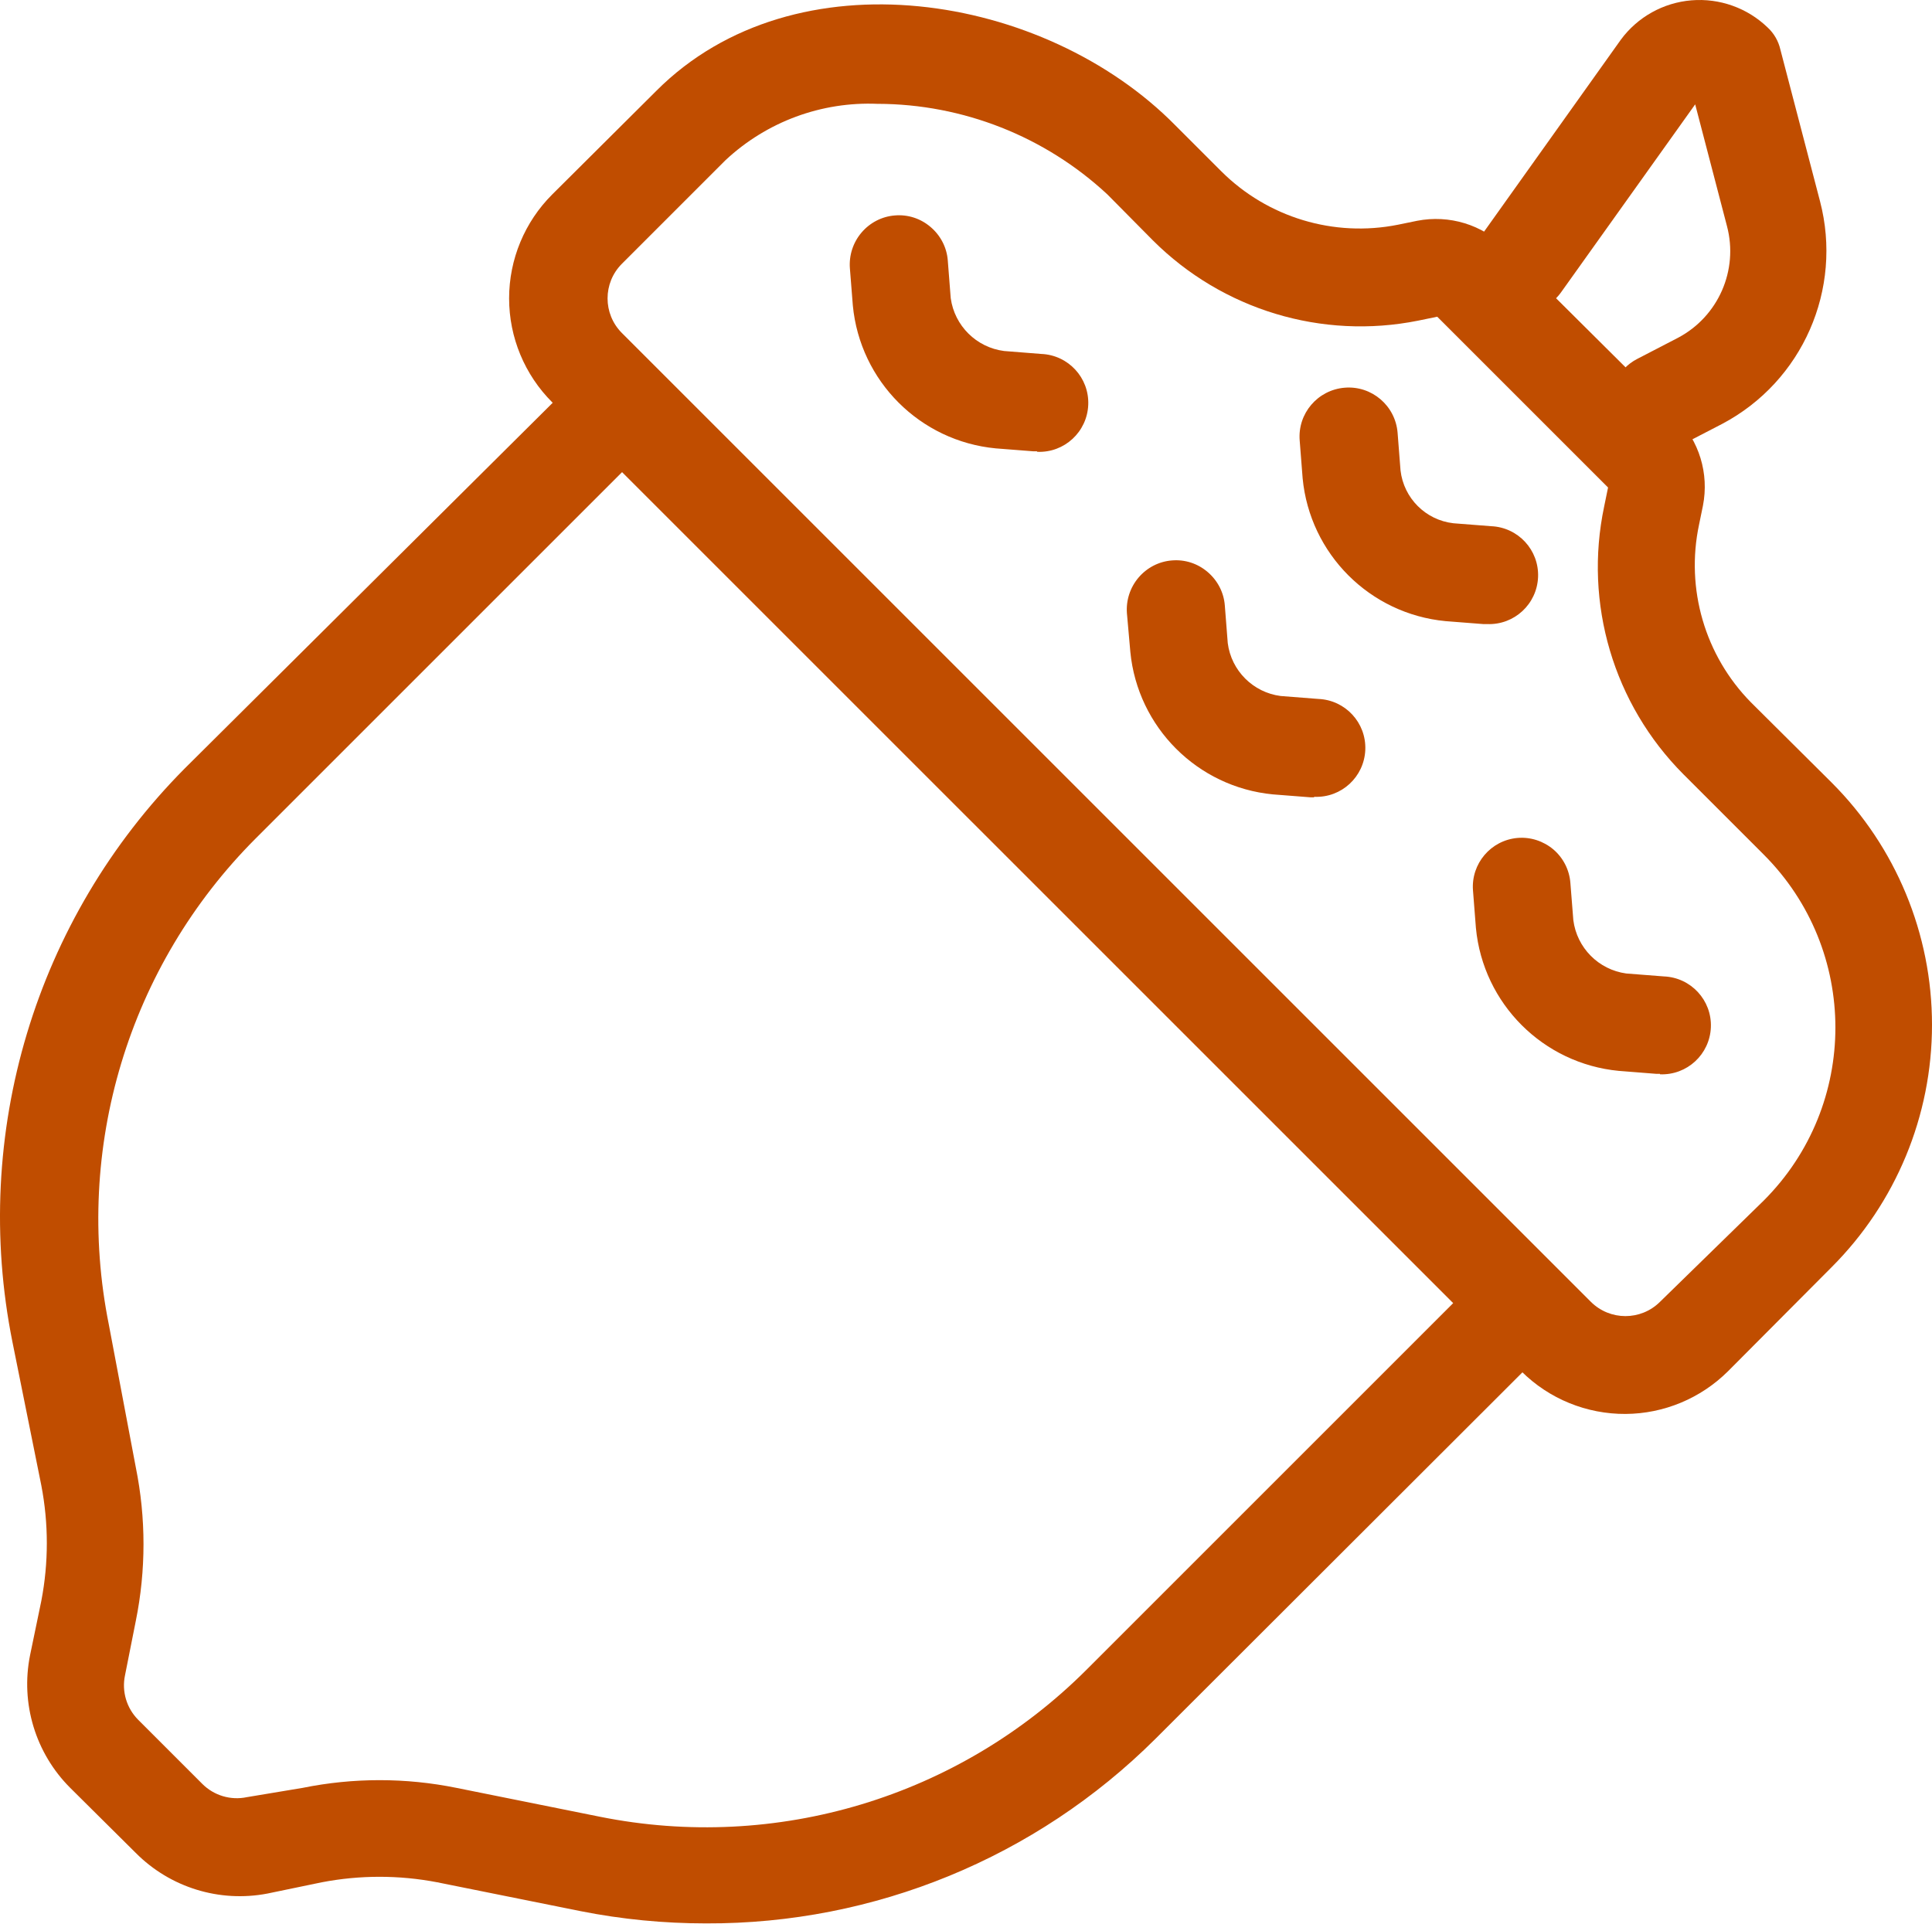
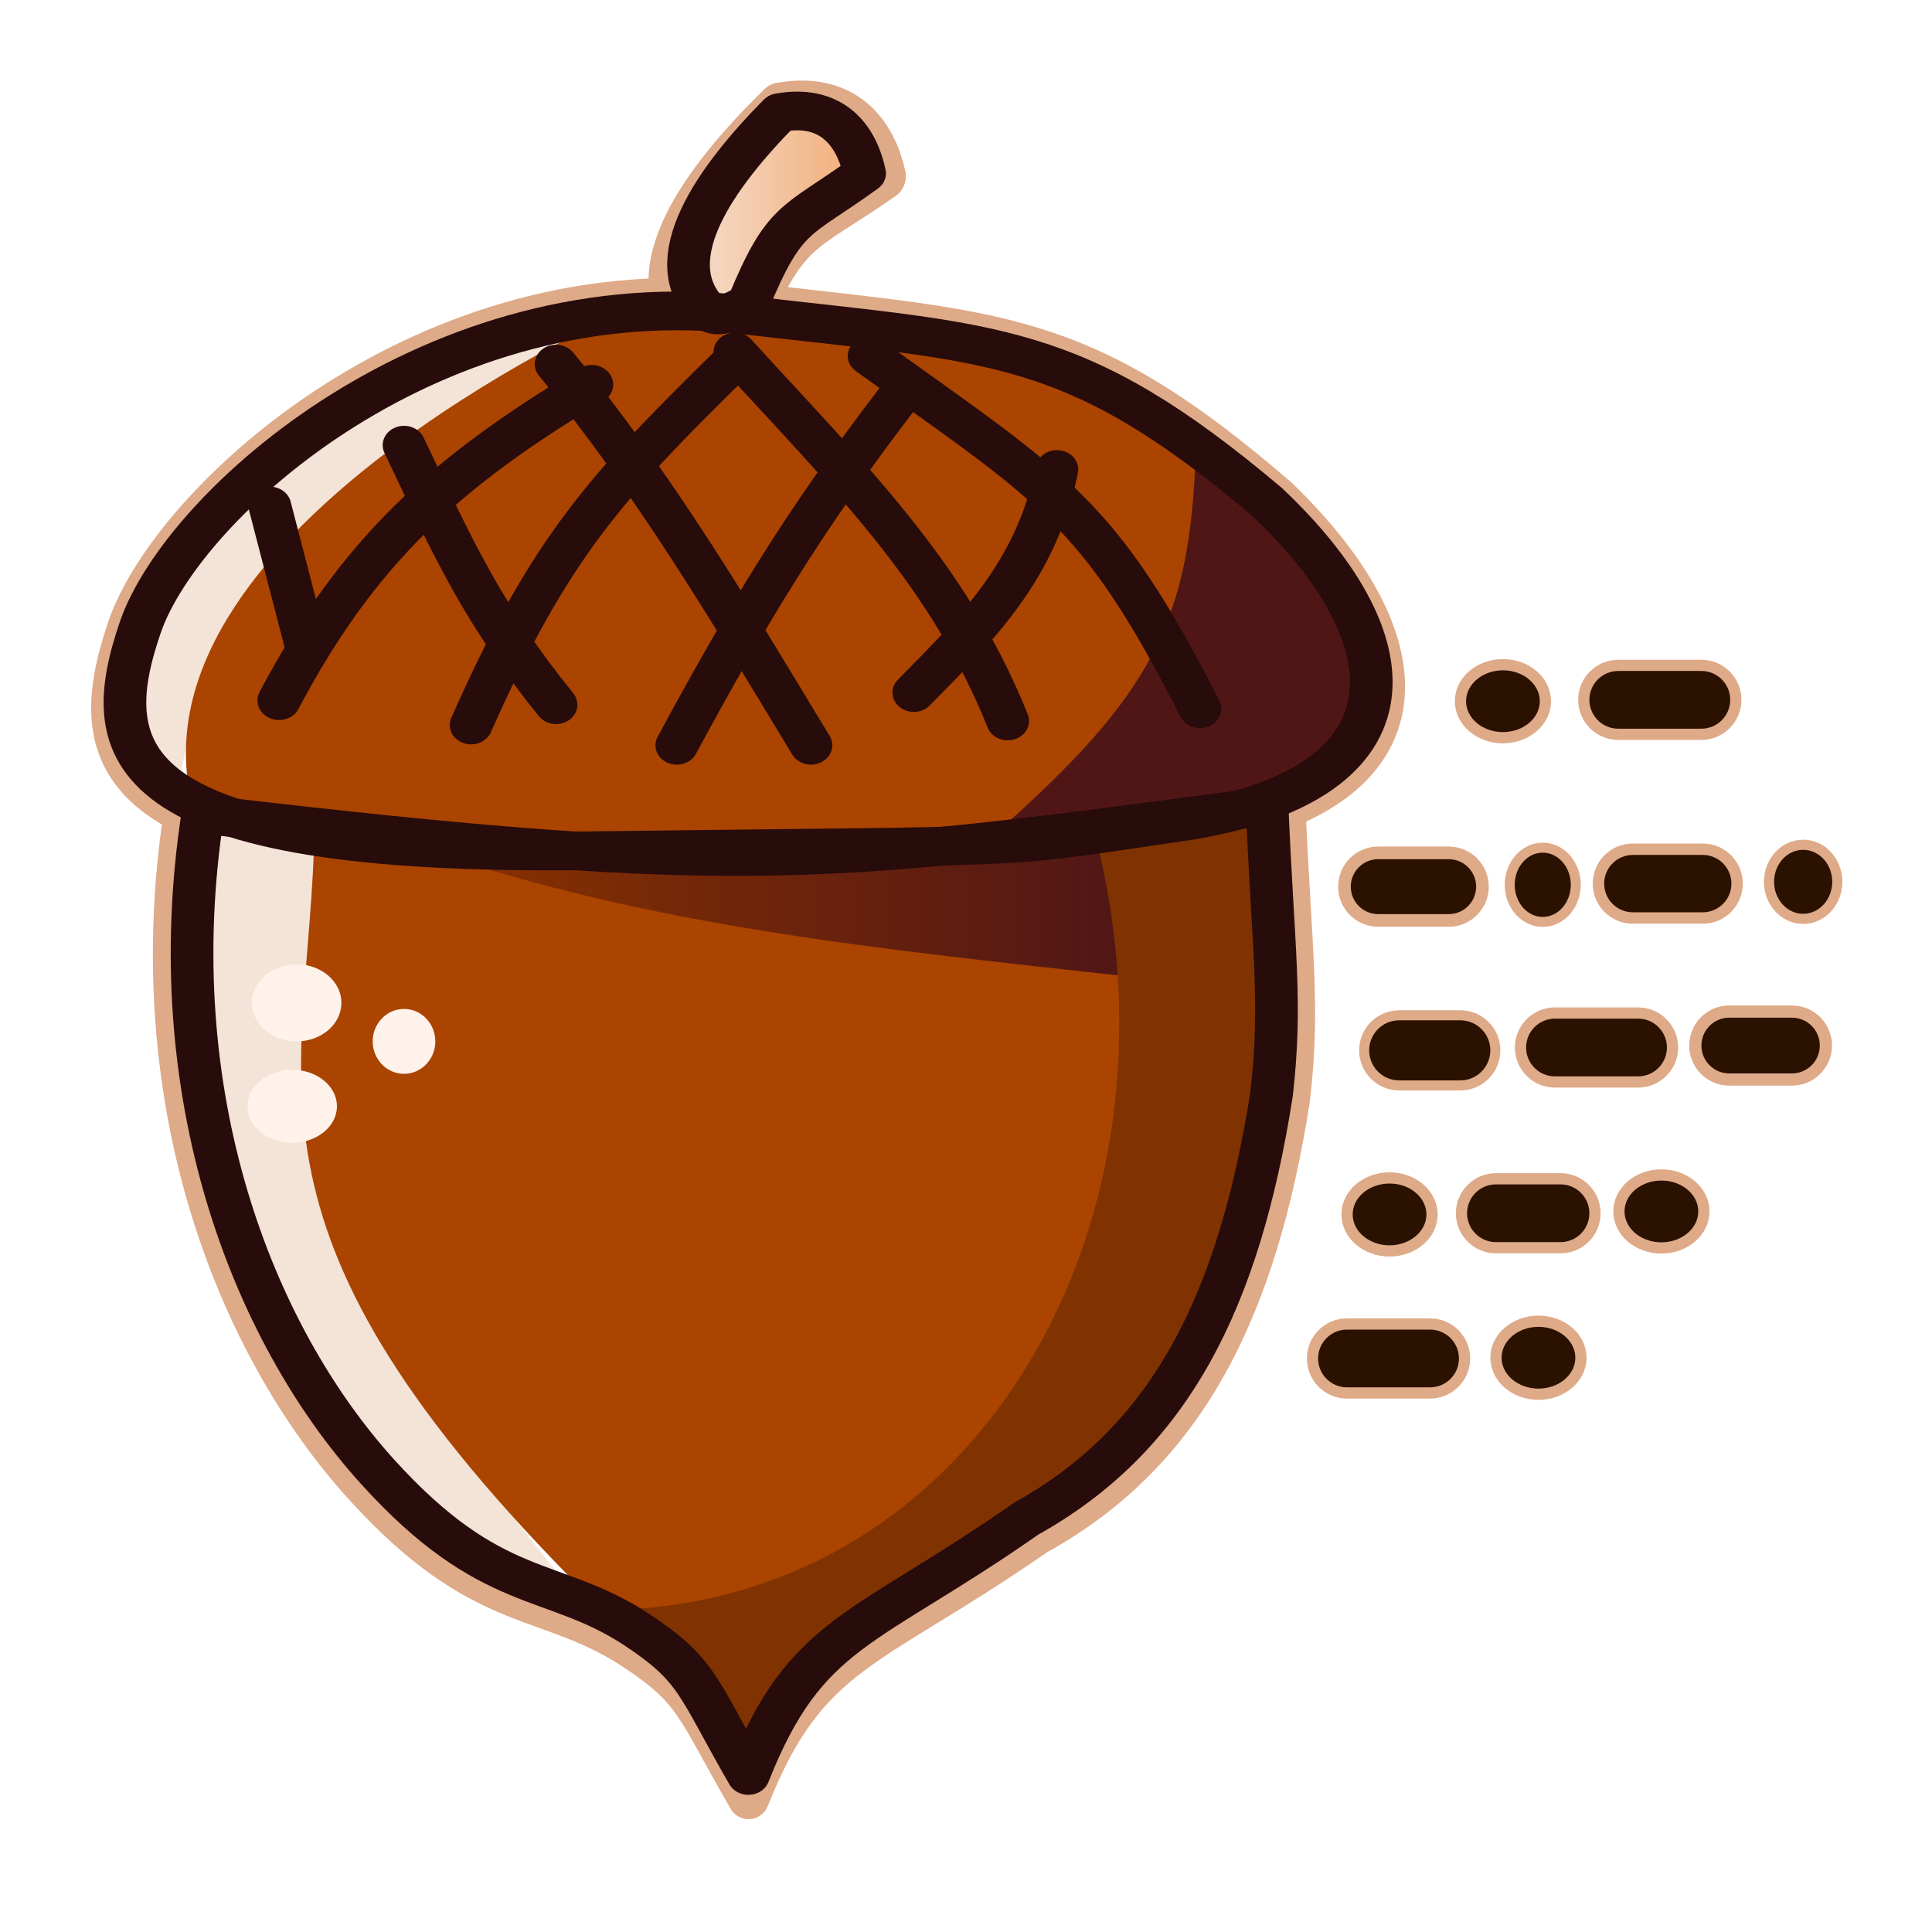
- <svg xmlns="http://www.w3.org/2000/svg" width="643.772" height="640.996" viewBox="0 0 482.829 480.747">
-   <g fill="#c04d00">
-     <path d="M414.837 112.805c-5.656.03-10.613-3.852-11.927-9.33-1.344-5.506 1.254-11.222 6.3-13.79l10.154-5.262c10.064-5.322 15.135-16.879 12.232-27.886l-7.95-30.455-33.512 46.97c-1.893 2.657-4.772 4.431-7.98 4.987a12.3 12.3 0 0 1-9.144-2.174c-5.441-3.942-6.695-11.528-2.813-17.005L405.06 9.932A24.4 24.4 0 0 1 422.703.083a24.537 24.537 0 0 1 19.053 6.791 10.77 10.77 0 0 1 3.178 5.507l9.909 37.92c5.751 21.987-4.373 45.047-24.465 55.654l-10.153 5.262a11.113 11.113 0 0 1-5.382 1.589z" />
-     <path d="M406.275 353.41c-9.754.06-19.144-3.762-26.053-10.643L138.026 100.572a36.685 36.685 0 0 1-10.793-25.994 36.685 36.685 0 0 1 10.793-25.993l26.053-25.933c34.618-34.619 97.002-24.465 129.656 8.684l11.497 11.497a48.93 48.93 0 0 0 44.156 13.331l4.773-.979c8.01-1.559 16.27.95 22.014 6.725l42.687 42.449c5.782 5.751 8.29 14.006 6.726 22.014l-.98 4.773c-3.392 16.024 1.47 32.717 12.967 44.4l20.181 20.063a85.61 85.61 0 0 1 25.073 60.552 85.625 85.625 0 0 1-25.073 60.552l-25.933 26.053c-6.821 6.76-15.995 10.583-25.564 10.643zM219.368 25.958a52.396 52.396 0 0 0-38.04 14.066l-25.934 25.933c-4.742 4.773-4.742 12.477 0 17.25L397.59 325.4c4.772 4.742 12.477 4.742 17.249 0l25.933-25.319c23.885-23.885 23.885-62.6 0-86.484l-20.062-20.062a73.36 73.36 0 0 1-19.817-66.913l.979-4.772-42.687-42.687 8.684-8.565-8.684 8.565-4.772.98c-24.064 4.831-48.929-2.724-66.297-20.063l-11.378-11.497a84.618 84.618 0 0 0-57.368-22.631z" />
-     <path d="M176.433 480.747c-10.518 0-21.005-1.01-31.314-3.058l-35.841-7.215a76.428 76.428 0 0 0-28.867 0l-13.576 2.813a36.636 36.636 0 0 1-32.904-10.154l-16.39-16.27a36.661 36.661 0 0 1-10.028-33.149l2.813-13.576a76.428 76.428 0 0 0 0-28.866L3.111 335.43c-10.428-51.986 5.716-105.746 43.057-143.357l100.551-99.94c2.294-2.324 5.412-3.608 8.685-3.608 3.273 0 6.39 1.284 8.684 3.607 4.742 4.772 4.742 12.477 0 17.249L63.907 209.56c-31.805 31.835-45.566 77.46-36.696 121.588l6.725 35.597a96.705 96.705 0 0 1 0 38.41l-2.694 13.576c-.854 4.038.4 8.225 3.303 11.133L50.57 445.89a12.19 12.19 0 0 0 11.133 3.303l13.947-2.323a96.705 96.705 0 0 1 38.41 0l35.842 7.215c44.125 8.87 89.751-4.892 121.587-36.696l100.18-100.181c4.773-4.743 12.478-4.743 17.25 0 2.323 2.293 3.607 5.411 3.607 8.684 0 3.273-1.284 6.391-3.608 8.684l-100.18 100.056a158.257 158.257 0 0 1-112.293 46.115zm82.689-367.942h-.854l-9.419-.735c-18.927-1.803-33.913-16.788-35.716-35.716l-.735-9.293a12.34 12.34 0 0 1 2.903-8.93c2.108-2.478 5.107-4.037 8.35-4.282 3.243-.275 6.45.765 8.929 2.903 2.479 2.108 4.038 5.106 4.282 8.35l.735 9.419a15.448 15.448 0 0 0 13.331 13.211l9.294.735c6.76.275 12.017 5.96 11.742 12.722-.275 6.76-5.96 12.017-12.722 11.742zm155.715 155.592h-.98l-9.293-.734c-18.928-1.804-33.913-16.789-35.716-35.716l-.735-9.42c-.49-6.665 4.468-12.506 11.133-13.086 3.243-.274 6.45.765 8.96 2.873a12.217 12.217 0 0 1 4.252 8.38l.735 9.293a15.436 15.436 0 0 0 13.211 13.332l9.42.734c6.76.275 12.016 5.961 11.742 12.722-.275 6.761-5.961 12.017-12.722 11.743zm-86.481-69.111h-.854l-9.419-.735c-18.837-1.833-33.758-16.76-35.597-35.597l-.854-9.663a12.34 12.34 0 0 1 2.903-8.93c2.108-2.478 5.106-4.037 8.35-4.282 3.243-.275 6.45.765 8.929 2.903 2.478 2.108 4.037 5.106 4.282 8.35l.735 9.419c.884 6.88 6.33 12.321 13.211 13.211l9.42.735c6.76.275 12.016 5.96 11.742 12.722-.275 6.76-5.961 12.017-12.722 11.742zm43.302-43.302h-.98l-9.419-.734c-18.927-1.804-33.913-16.789-35.716-35.716l-.735-9.42c-.55-6.76 4.498-12.662 11.253-13.211 6.761-.55 12.662 4.497 13.212 11.253l.734 9.419a15.018 15.018 0 0 0 13.212 13.211l9.419.735c6.761.275 12.017 5.96 11.742 12.722-.275 6.76-5.96 12.017-12.722 11.742z" />
+ <svg xmlns="http://www.w3.org/2000/svg" xmlns:xlink="http://www.w3.org/1999/xlink" width="1024" height="1024">
+   <defs>
+     <linearGradient id="b">
+       <stop offset="0" style="stop-color:#f4e3d7;stop-opacity:1" />
+       <stop offset="1" style="stop-color:#f3a66b;stop-opacity:1" />
+     </linearGradient>
+     <linearGradient id="a">
+       <stop offset="0" style="stop-color:#8a3200;stop-opacity:1" />
+       <stop offset="1" style="stop-color:#501616;stop-opacity:1" />
+     </linearGradient>
+     <linearGradient xlink:href="#a" id="c" x1="435.263" x2="631.509" y1="360.413" y2="360.413" gradientTransform="matrix(1.88413 0 0 1.70884 -591.737 -135.95)" gradientUnits="userSpaceOnUse" />
+     <linearGradient xlink:href="#b" id="d" x1="501.752" x2="563.287" y1="145.636" y2="145.636" gradientUnits="userSpaceOnUse" />
+   </defs>
+   <g style="stroke:#deaa87">
+     <path d="M107.352 440.344C83.932 589.29 133.95 716.67 202.532 790.85c62.383 67.476 95.466 54.855 141.55 84.38 33.853 21.88 32.98 30.388 61.013 77.892 31.37-77.588 62.843-76.333 151.885-137.175 78.88-42.887 116.063-116.706 133.655-226.314 5.84-49.493.81-77.468-2.44-153.616-237.546 30.586-280.089 39.05-580.843 4.327z" style="fill:none;stroke:#deaa87;stroke-width:21.92;stroke-linecap:round;stroke-linejoin:round;stroke-dasharray:none;stroke-opacity:1" transform="matrix(1.0037 0 0 1.0192 -9.855 -18.398)" />
+     <path d="M377.086 192.122c-32.531-30.838 5.173-80.397 45.08-118.752 36.759-6.157 49.663 18.506 53.529 36.353-43.21 29.778-50.166 24.46-73.252 77.552-7.265 4.051-19.539 10.363-25.357 4.847z" style="display:inline;fill:#f4e3d7;stroke:#deaa87;stroke-width:24.926;stroke-linecap:round;stroke-linejoin:round;stroke-dasharray:none;stroke-opacity:1" transform="matrix(1.0037 0 0 1.0192 -9.855 -18.398)" />
+     <path d="M318.218 466.671c255.268-3.27 214.86-.34 318.211-15.413 129.85-18.938 129.648-96.44 48.215-173.947-103.974-88.527-146.713-85.7-279.64-101.287C236.905 154.745 99.918 278.34 77.15 345.568c-22.77 67.229-14.2 124.373 241.068 121.103Z" style="fill:none;stroke:#deaa87;stroke-width:21.977;stroke-linecap:round;stroke-linejoin:round;stroke-dasharray:none;stroke-opacity:1" transform="matrix(1.0037 0 0 1.0192 -9.855 -18.398)" />
  </g>
+   <path d="M317.1 167.233C95.41 211.929 19.547 396.647 95.055 420.982c3.034-91.374 118.91-171.636 222.047-253.749Zm-207.485 263.01 69.161 11.112c-47.927 146.94-4.853 245.722 129.225 407.479-213.554-75.32-206.88-326.6-198.386-418.59Z" style="display:inline;fill:#f4e3d7;stroke:none;stroke-width:11.898;stroke-linecap:round;stroke-linejoin:round;stroke-dasharray:none;stroke-opacity:1" />
+   <path d="M325.535 167.157S62.442 285.392 102.736 429.421c144.583 34.396 417.157 21.497 417.157 21.497 86.118-65.924 141.423-99.603 120.88-210.67-109.03-83.838-225.17-68.79-315.238-73.089z" style="fill:#a40;stroke:none;stroke-width:21.532;stroke-linecap:round;stroke-linejoin:round;stroke-dasharray:none;stroke-opacity:1" />
+   <path d="M633.663 242.397c48.606 40.12 220.258 184.194-106.66 199.921 83.503-73.626 103.333-112.66 106.66-199.92z" style="display:inline;fill:#501616;stroke:none;stroke-width:21.532;stroke-linecap:round;stroke-linejoin:round;stroke-dasharray:none;stroke-opacity:1" />
+   <path d="m166.732 438.019 433.749 70.94c40.293 286.625-191.988 351.832-248.872 352.549l-49.776-25.796C116.957 647.255 164.361 572.733 166.732 438.02Z" style="fill:#a40;stroke:none;stroke-width:21.532;stroke-linecap:round;stroke-linejoin:round;stroke-dasharray:none;stroke-opacity:1" />
+   <path d="M228.357 450.917c116.141 40.127 239.392 52.309 369.753 66.64l-2.37-75.239c-127.201 13.615-244.921 14.332-367.383 8.599Z" style="fill:url(#c);stroke:none;stroke-width:21.532;stroke-linecap:round;stroke-linejoin:round;stroke-dasharray:none;stroke-opacity:1" />
+   <path d="m673.957 429.42-92.438 17.198c49.746 203.687-63.763 397.004-248.872 406.291 32.392 24.364 45.824 53.027 61.624 79.54 12.642-30.096 30.024-55.892 52.145-70.941C644.735 780.76 693.14 606.454 673.957 429.42z" style="fill:#803300;stroke:none;stroke-width:21.532;stroke-linecap:round;stroke-linejoin:round;stroke-dasharray:none;stroke-opacity:1" />
+   <g style="stroke:#280b0b">
+     <path d="M371.106 332.108c-12.072 86.602 13.71 160.664 49.061 203.794 32.156 39.232 49.209 31.894 72.963 49.061 17.45 12.721 17 17.668 31.45 45.288 16.17-45.112 32.393-44.382 78.29-79.757 40.66-24.936 59.826-67.856 68.894-131.585 3.01-28.777.417-45.042-1.258-89.317-122.445 17.784-144.374 22.705-299.4 2.516z" style="fill:none;stroke:#280b0b;stroke-width:12;stroke-linecap:round;stroke-linejoin:round;stroke-dasharray:none;stroke-opacity:1" transform="matrix(1.88413 0 0 1.70884 -591.737 -135.95)" />
+     <path d="M513.258 176.118c-14.525-16.007 2.31-41.732 20.128-61.641 16.413-3.196 22.175 9.606 23.901 18.87-19.293 15.457-22.399 12.696-32.707 40.255-3.244 2.103-8.724 5.379-11.322 2.516z" style="display:inline;fill:url(#d);stroke:#280b0b;stroke-width:12;stroke-linecap:round;stroke-linejoin:round;stroke-dasharray:none;stroke-opacity:1" transform="matrix(1.88413 0 0 1.70884 -591.737 -135.95)" />
+     <path d="M479.292 343.43c133.208-1.868 112.122-.194 166.054-8.806 67.76-10.82 67.655-55.099 25.16-99.38-54.257-50.578-76.56-48.963-145.926-57.868-87.72-12.157-159.205 58.456-171.086 96.865-11.882 38.409-7.41 71.057 125.798 69.189z" style="fill:none;stroke:#280b0b;stroke-width:12;stroke-linecap:round;stroke-linejoin:round;stroke-dasharray:none;stroke-opacity:1" transform="matrix(1.88413 0 0 1.70884 -591.737 -135.95)" />
+   </g>
+   <g style="stroke:#280b0b">
+     <path d="M392.556 296.82c22.083-46.088 46.575-70.699 87.93-97.994" style="fill:none;stroke:#280b0b;stroke-width:12.13;stroke-linecap:round;stroke-linejoin:round;stroke-dasharray:none;stroke-opacity:1" transform="matrix(1.88413 0 0 1.70884 -591.737 -135.95)" />
+     <path d="M470.486 192.472c27.676 37.32 47.804 74.64 71.706 118.25m-114.477-93.091c14.257 33.127 22.224 52.416 42.771 80.512m-80.511-61.642 10.064 42.772" style="fill:none;stroke:#280b0b;stroke-width:12;stroke-linecap:round;stroke-linejoin:round;stroke-dasharray:none;stroke-opacity:1" transform="matrix(1.88413 0 0 1.70884 -591.737 -135.95)" />
+     <path d="M520.806 191.214c-36.062 38.997-51.997 57.867-74.221 113.218m150.958-1.258c-16.773-46.126-44.868-75.898-76.737-114.476" style="fill:none;stroke:#280b0b;stroke-width:12;stroke-linecap:round;stroke-linejoin:round;stroke-dasharray:none;stroke-opacity:1" transform="matrix(1.88413 0 0 1.70884 -591.737 -135.95)" />
+     <path d="M504.452 310.722c20.547-41.932 36.062-70.027 61.641-106.928m-7.548-13.838c52.416 41.513 64.577 47.803 93.091 109.444" style="fill:none;stroke:#280b0b;stroke-width:12;stroke-linecap:round;stroke-linejoin:round;stroke-dasharray:none;stroke-opacity:1" transform="matrix(1.88413 0 0 1.70884 -591.737 -135.95)" />
+     <path d="M571.125 294.369c17.193-19.29 34.385-37.32 40.256-69.19" style="fill:none;stroke:#280b0b;stroke-width:12;stroke-linecap:round;stroke-linejoin:round;stroke-dasharray:none;stroke-opacity:1" transform="matrix(1.88413 0 0 1.70884 -591.737 -135.95)" />
+   </g>
+   <g style="display:inline;fill:#fff2ea;fill-opacity:1" transform="matrix(1.88413 0 0 1.70884 -591.737 -135.95)">
+     <ellipse cx="397.523" cy="390.604" rx="12.58" ry="11.951" style="fill:#fff2ea;stroke:none;stroke-width:12;stroke-linecap:round;stroke-linejoin:round;stroke-dasharray:none;stroke-opacity:1;fill-opacity:1" />
+     <ellipse cx="427.715" cy="402.555" rx="8.806" ry="10.064" style="fill:#fff2ea;stroke:none;stroke-width:12;stroke-linecap:round;stroke-linejoin:round;stroke-dasharray:none;stroke-opacity:1;fill-opacity:1" />
+     <ellipse cx="396.265" cy="422.683" rx="12.58" ry="11.322" style="fill:#fff2ea;stroke:none;stroke-width:12;stroke-linecap:round;stroke-linejoin:round;stroke-dasharray:none;stroke-opacity:1;fill-opacity:1" />
+   </g>
+   <ellipse cx="796.583" cy="371.655" rx="22.517" ry="19.347" style="fill:#2b1100;stroke:#deaa87;stroke-width:5.949;stroke-linecap:round;stroke-linejoin:round;stroke-dasharray:none;stroke-opacity:1" />
+   <ellipse cx="817.687" cy="468.954" rx="17.507" ry="19.678" style="fill:#2b1100;stroke:#deaa87;stroke-width:5.29;stroke-linecap:round;stroke-linejoin:round;stroke-dasharray:none;stroke-opacity:1" />
+   <ellipse cx="955.709" cy="467.377" rx="18.093" ry="19.638" style="fill:#2b1100;stroke:#deaa87;stroke-width:5.372;stroke-linecap:round;stroke-linejoin:round;stroke-dasharray:none;stroke-opacity:1" />
+   <rect width="80.588" height="36.545" x="839.436" y="352.653" ry="18.273" style="fill:#2b1100;stroke:#deaa87;stroke-width:5.949;stroke-linecap:round;stroke-linejoin:round;stroke-dasharray:none;stroke-opacity:1" />
+   <rect width="69.541" height="37.173" x="723.025" y="538.125" ry="18.587" style="fill:#2b1100;stroke:#deaa87;stroke-width:5.326;stroke-linecap:round;stroke-linejoin:round;stroke-dasharray:none;stroke-opacity:1" />
+   <rect width="73.492" height="36.456" x="847.213" y="450.105" ry="18.228" style="fill:#2b1100;stroke:#deaa87;stroke-width:6.055;stroke-linecap:round;stroke-linejoin:round;stroke-dasharray:none;stroke-opacity:1" />
+   <rect width="69.207" height="36.019" x="898.552" y="536.155" ry="18.01" style="fill:#2b1100;stroke:#deaa87;stroke-width:6.47;stroke-linecap:round;stroke-linejoin:round;stroke-dasharray:none;stroke-opacity:1" />
+   <rect width="80.588" height="36.545" x="805.891" y="536.925" ry="18.273" style="fill:#2b1100;stroke:#deaa87;stroke-width:5.949;stroke-linecap:round;stroke-linejoin:round;stroke-dasharray:none;stroke-opacity:1" />
+   <rect width="80.588" height="36.545" x="695.651" y="701.746" ry="18.273" style="fill:#2b1100;stroke:#deaa87;stroke-width:5.949;stroke-linecap:round;stroke-linejoin:round;stroke-dasharray:none;stroke-opacity:1" />
+   <rect width="73.138" height="35.821" x="712.594" y="452.034" ry="17.911" style="fill:#2b1100;stroke:#deaa87;stroke-width:6.697;stroke-linecap:round;stroke-linejoin:round;stroke-dasharray:none;stroke-opacity:1" />
+   <ellipse cx="736.49" cy="643.67" rx="22.517" ry="19.347" style="fill:#2b1100;stroke:#deaa87;stroke-width:5.949;stroke-linecap:round;stroke-linejoin:round;stroke-dasharray:none;stroke-opacity:1" />
+   <ellipse cx="880.572" cy="642.089" rx="22.517" ry="19.347" style="fill:#2b1100;stroke:#deaa87;stroke-width:5.949;stroke-linecap:round;stroke-linejoin:round;stroke-dasharray:none;stroke-opacity:1" />
+   <rect width="70.76" height="36.545" x="774.611" y="624.775" ry="18.273" style="fill:#2b1100;stroke:#deaa87;stroke-width:5.949;stroke-linecap:round;stroke-linejoin:round;stroke-dasharray:none;stroke-opacity:1" />
+   <ellipse cx="815.416" cy="719.623" rx="22.517" ry="19.347" style="fill:#2b1100;stroke:#deaa87;stroke-width:5.949;stroke-linecap:round;stroke-linejoin:round;stroke-dasharray:none;stroke-opacity:1" />
</svg>
